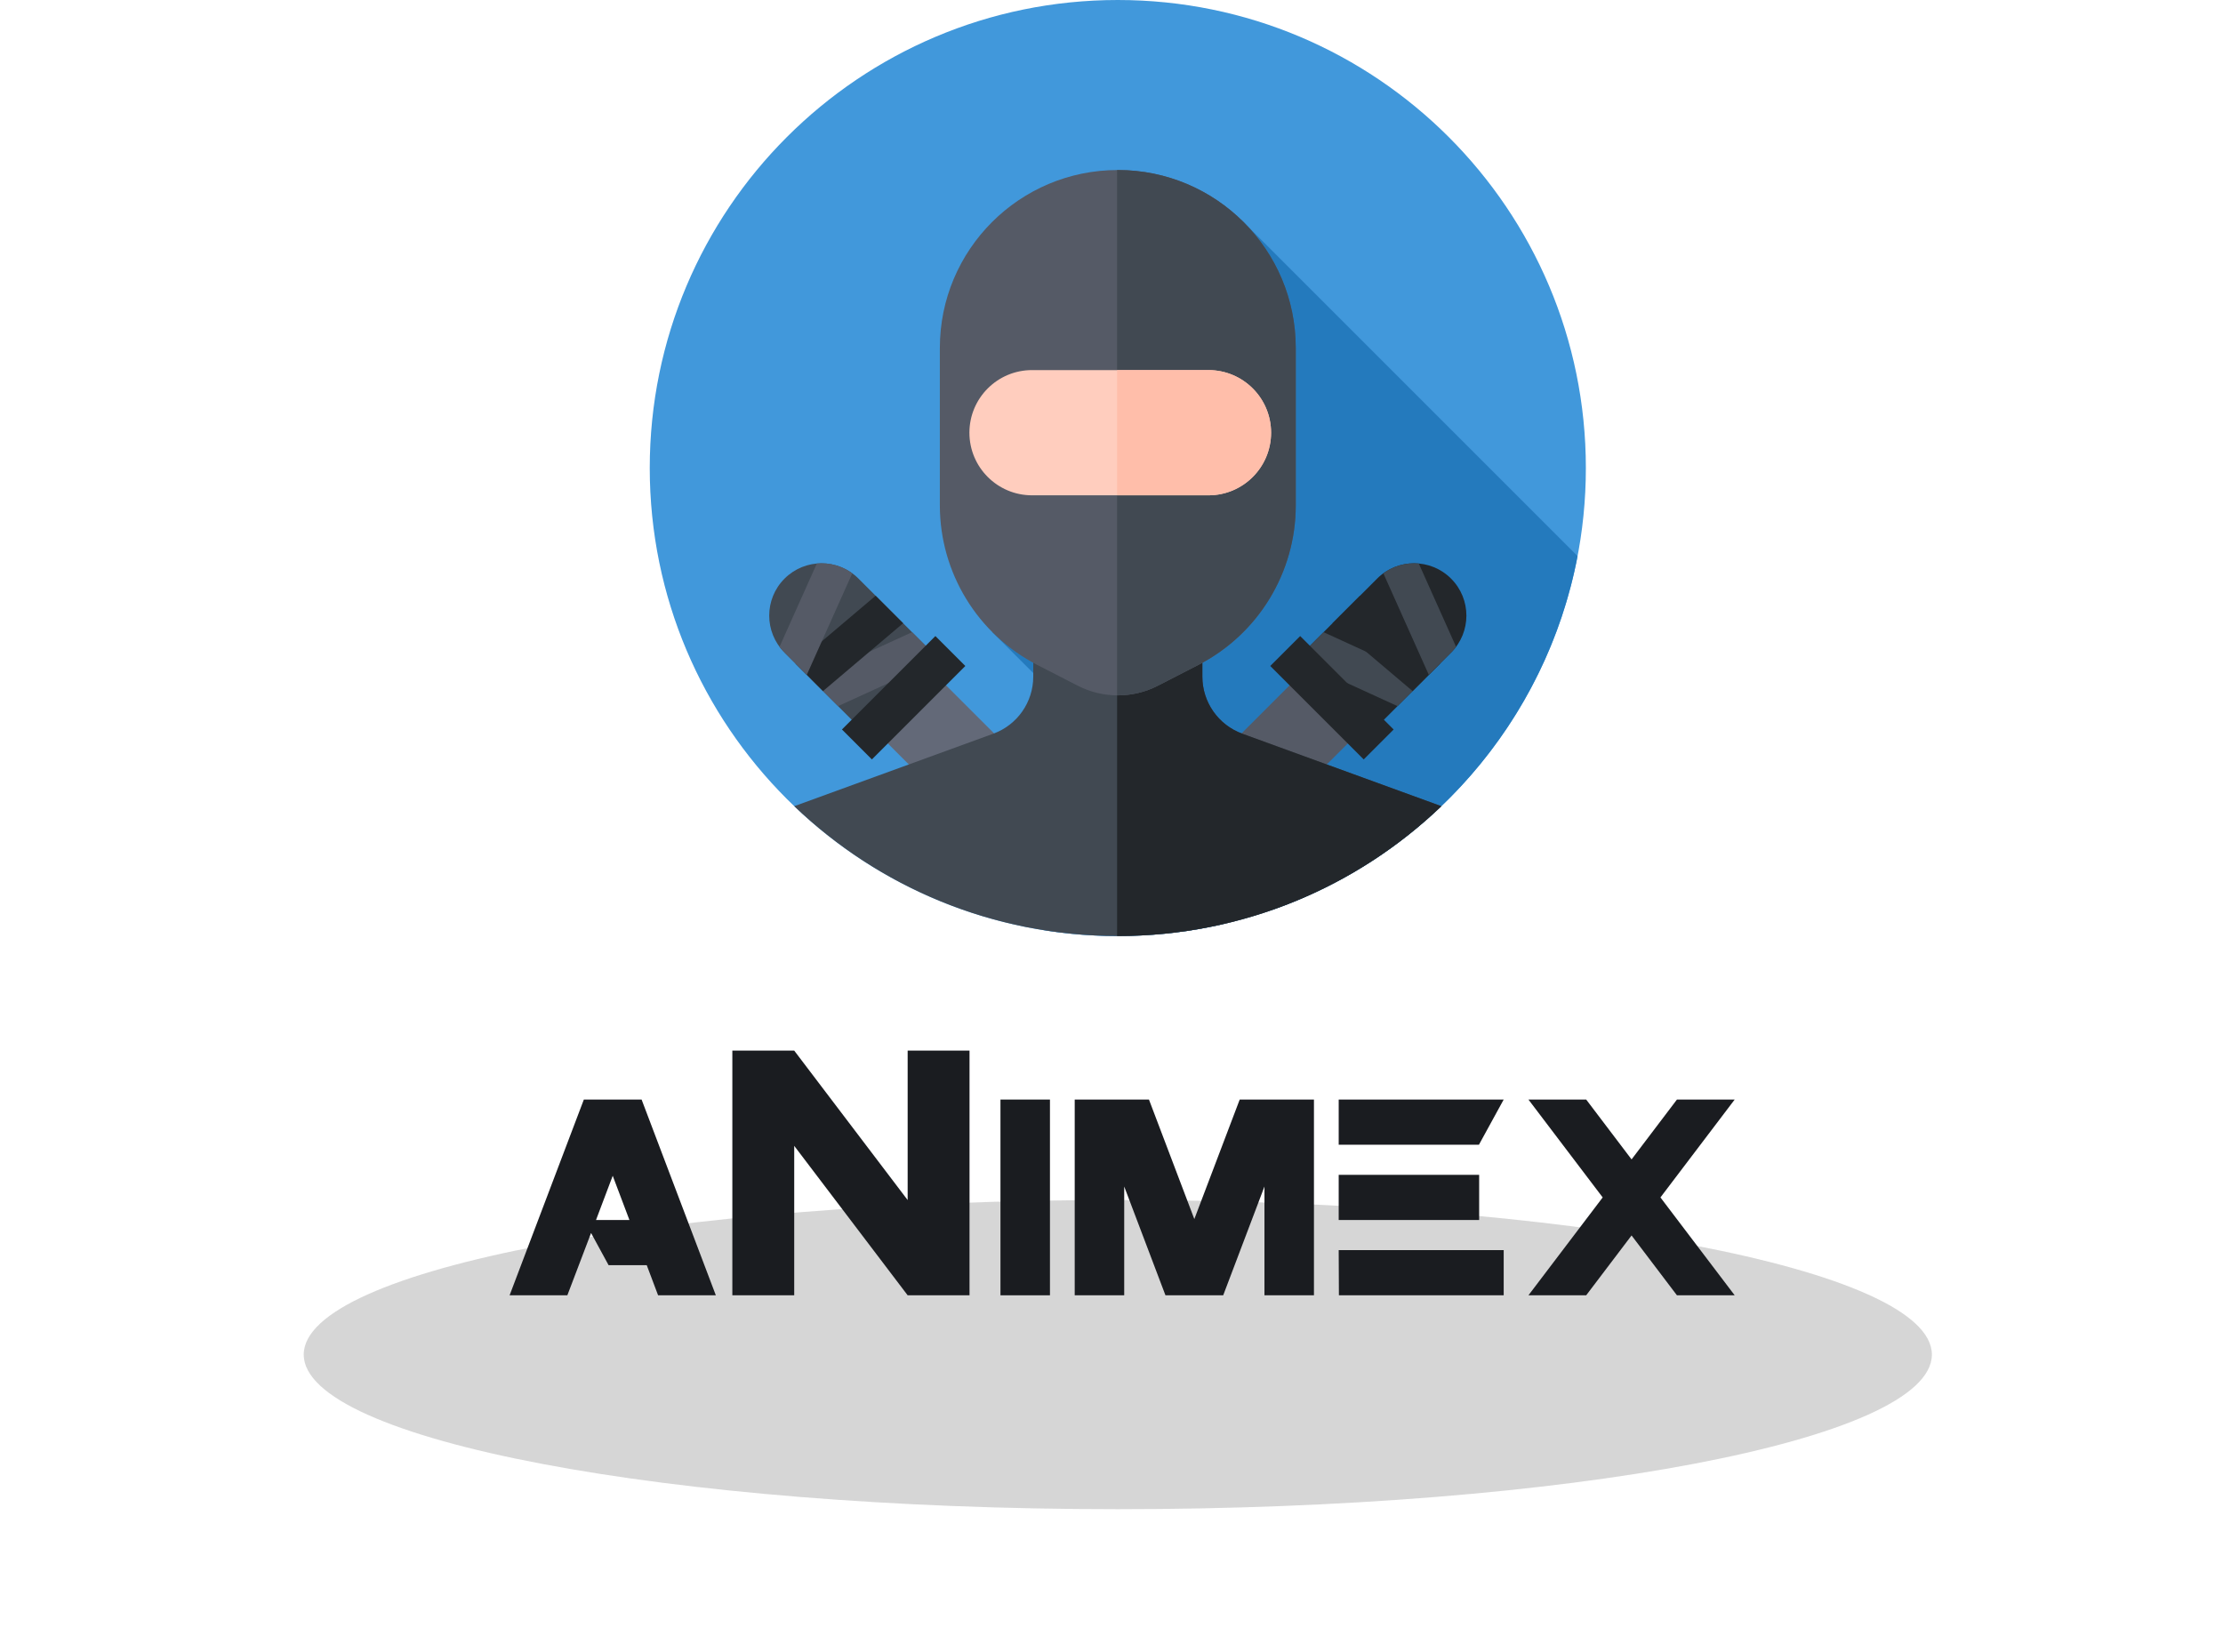
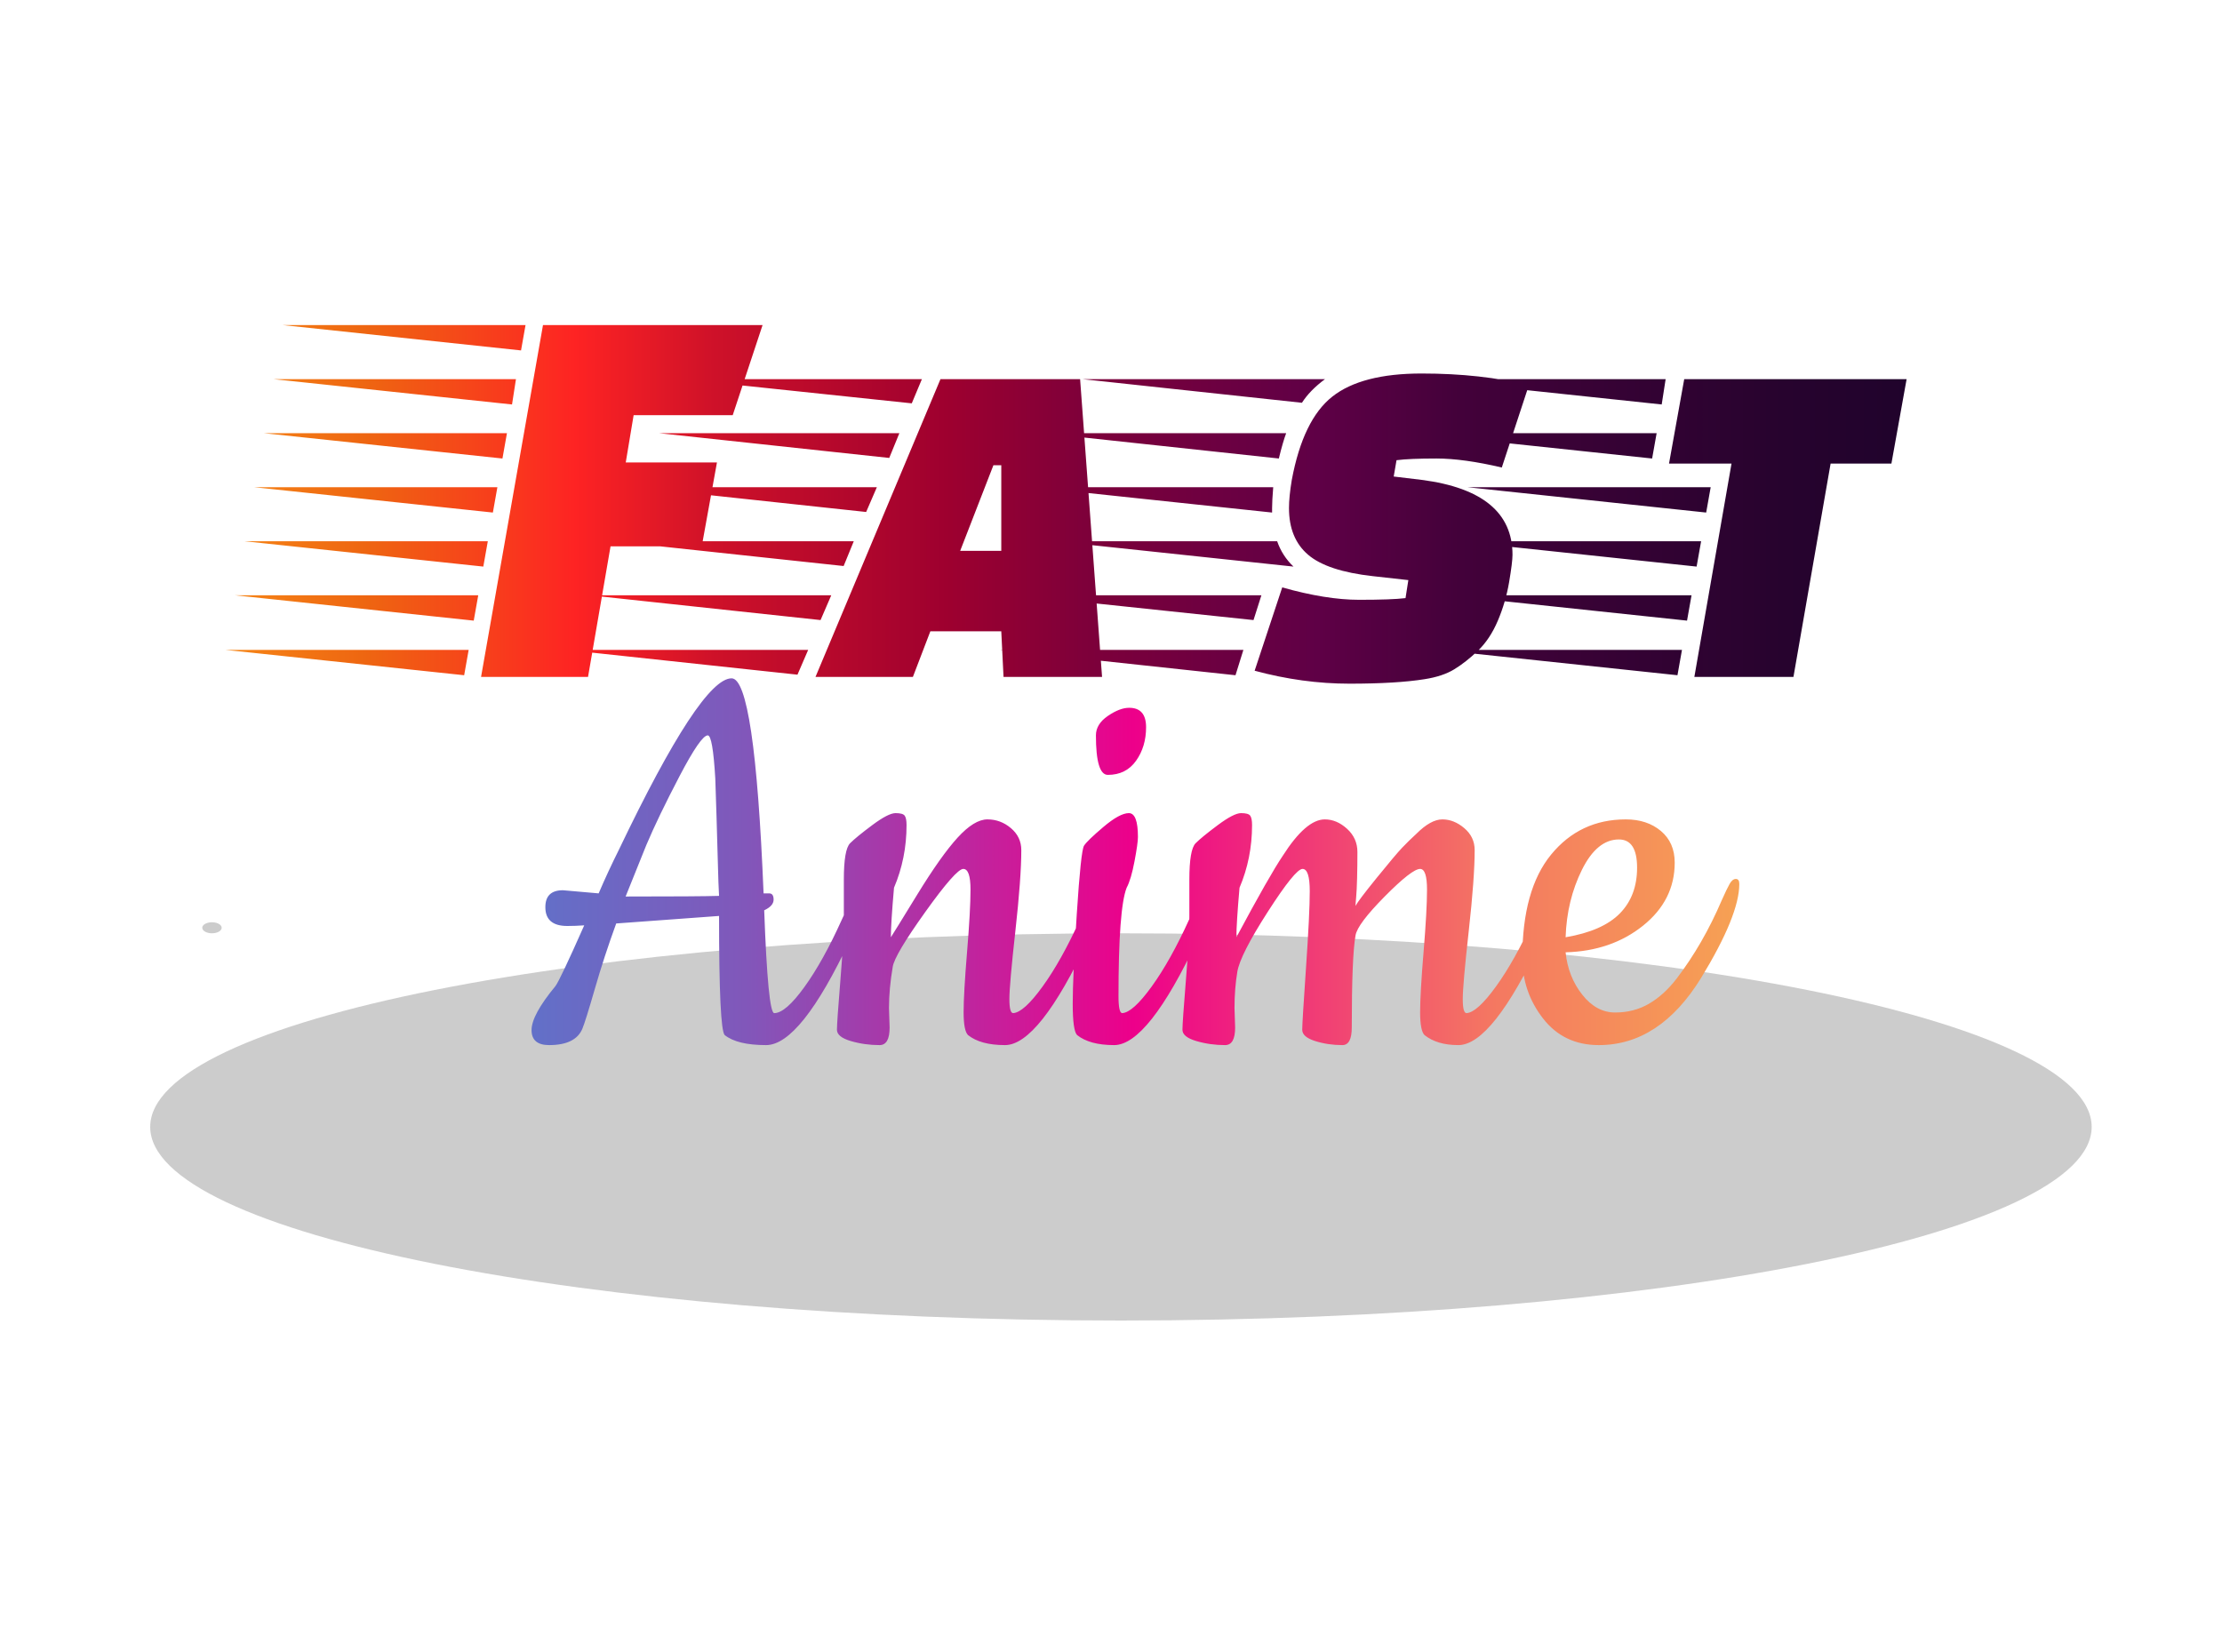
- <svg xmlns="http://www.w3.org/2000/svg" viewBox="0 0 1626.287 1208.57" version="1.1" id="svg44" width="1626.287" height="1208.57">
-   <defs id="defs48" />
-   <g id="g889" transform="translate(4.612959)">
-     <path d="m 1155.559,342.416 c 0,189.113 -153.302,342.416 -342.416,342.416 -189.113,0 -342.416,-153.302 -342.416,-342.416 C 470.728,153.302 624.03,0 813.143,0 c 189.113,0 342.416,153.302 342.416,342.416 z m 0,0" fill="#00d6c1" id="path2" style="fill:#4198db;fill-opacity:1;stroke-width:1.338" />
-     <path d="m 701.603,487.243 -68.367,68.372 124.775,124.775 c 17.953,2.905 36.365,4.441 55.133,4.441 26.579,0 52.452,-3.03 77.286,-8.757 z m 0,0" fill="#02a894" id="path4" style="fill:#4198db;fill-opacity:1;stroke-width:1.338" />
-     <path d="M 1149.477,406.848 903.314,160.685 721.379,462.524 924.986,666.131 C 1039.458,626.584 1126.399,528.044 1149.477,406.848 Z m 0,0" fill="#02a894" id="path6" style="fill:#247abd;fill-opacity:1;stroke-width:1.338" />
-     <path d="m 680.15,494.103 -42.551,42.551 97.914,97.908 c 23.501,23.501 61.601,23.496 85.097,0 z m 0,0" fill="#636978" id="path8" style="stroke-width:1.338" />
-     <path d="m 569.331,423.338 c -14.943,14.948 -14.943,39.176 0,54.119 l 68.54,68.54 54.119,-54.119 -68.54,-68.54 c -14.943,-14.943 -39.176,-14.943 -54.119,0 z m 0,0" fill="#414952" id="path10" style="stroke-width:1.338" />
-     <path d="m 588.386,496.517 74.245,-33.993 20.116,20.116 -74.24,33.993 z m 0,0" fill="#555a66" id="path12" style="stroke-width:1.338" />
-     <path d="m 577.367,485.498 58.607,-49.636 20.116,20.116 -58.607,49.636 z m 0,0" fill="#23272b" id="path14" style="stroke-width:1.338" />
-     <path d="m 585.612,493.743 -16.281,-16.281 c -1.343,-1.343 -2.555,-2.759 -3.657,-4.237 l 27.284,-60.937 c 9.023,-0.805 18.271,1.578 25.926,7.153 z m 0,0" fill="#555a66" id="path16" style="stroke-width:1.338" />
-     <path d="m 611.334,533.718 68.367,-68.367 21.897,21.897 -68.367,68.367 z m 0,0" fill="#23272b" id="path18" style="stroke-width:1.338" />
-     <path d="m 946.137,494.103 42.551,42.551 -97.914,97.908 c -23.496,23.501 -61.596,23.501 -85.097,0 z m 0,0" fill="#555a66" id="path20" style="stroke-width:1.338" />
-     <path d="m 1056.956,423.338 c 14.943,14.948 14.943,39.176 0,54.124 l -68.54,68.534 -54.119,-54.119 68.54,-68.54 c 14.943,-14.943 39.176,-14.943 54.119,0 z m 0,0" fill="#23272b" id="path22" style="stroke-width:1.338" />
-     <path d="m 1037.901,496.517 -74.245,-33.993 -20.116,20.116 74.24,33.993 z m 0,0" fill="#414952" id="path24" style="stroke-width:1.338" />
-     <path d="m 1048.92,485.498 -58.607,-49.636 -20.116,20.116 58.607,49.636 z m 0,0" fill="#23272b" id="path26" style="stroke-width:1.338" />
-     <path d="m 1040.675,493.743 16.281,-16.281 c 1.343,-1.343 2.555,-2.759 3.657,-4.237 l -27.284,-60.937 c -9.023,-0.805 -18.271,1.578 -25.926,7.153 z m 0,0" fill="#414952" id="path28" style="stroke-width:1.338" />
-     <path d="m 993.045,555.621 -68.372,-68.367 21.897,-21.897 68.372,68.367 z m 0,0" fill="#23272b" id="path30" style="stroke-width:1.338" />
-     <path d="m 813.143,684.831 c 91.832,0 175.215,-36.156 236.706,-94.998 L 904.233,536.795 c -17.55,-6.39 -29.228,-23.073 -29.228,-41.747 V 453.846 H 751.281 v 41.203 c 0,18.674 -11.678,35.357 -29.228,41.747 l -145.616,53.037 c 61.491,58.842 144.875,94.998 236.706,94.998 z m 0,0" fill="#414952" id="path32" style="stroke-width:1.338" />
-     <path d="M 1049.85,589.833 904.233,536.795 c -17.55,-6.39 -29.228,-23.073 -29.228,-41.747 V 453.846 H 812.616 v 230.98 c 0.178,0 0.35,0.005 0.528,0.005 91.832,0 175.215,-36.156 236.706,-94.998 z m 0,0" fill="#23272b" id="path34" style="stroke-width:1.338" />
-     <path d="m 872.038,486.491 -29.536,15.173 c -18.428,9.467 -40.289,9.467 -58.717,0 L 754.249,486.491 C 710.475,464.003 682.956,418.928 682.956,369.715 V 254.586 c 0,-71.904 58.283,-130.193 130.187,-130.193 71.904,0 130.187,58.288 130.187,130.187 v 115.135 c 0,49.213 -27.519,94.288 -71.293,116.775 z m 0,0" fill="#555a66" id="path36" style="stroke-width:1.338" />
-     <path d="m 813.143,124.393 c -0.178,0 -0.35,0.005 -0.528,0.005 v 384.35 c 10.246,0.084 20.513,-2.268 29.886,-7.085 l 29.536,-15.173 c 43.774,-22.488 71.293,-67.562 71.293,-116.775 V 254.586 c 0,-71.904 -58.283,-130.193 -130.187,-130.193 z m 0,0" fill="#414952" id="path38" style="stroke-width:1.338" />
-     <path d="M 879.468,362.39 H 750.393 c -25.304,0 -45.811,-20.513 -45.811,-45.811 0,-25.304 20.508,-45.811 45.811,-45.811 H 879.468 c 25.299,0 45.811,20.508 45.811,45.811 -0.005,25.299 -20.513,45.811 -45.811,45.811 z m 0,0" fill="#ffcdbe" id="path40" style="stroke-width:1.338" />
-     <path d="M 879.462,270.767 H 812.616 v 91.623 h 66.847 c 25.304,0 45.811,-20.513 45.811,-45.811 0,-25.299 -20.508,-45.811 -45.811,-45.811 z m 0,0" fill="#ffbeaa" id="path42" style="stroke-width:1.338" />
+ <svg xmlns="http://www.w3.org/2000/svg" xmlns:ns1="https://sketch.io/dtd/" version="1.1" ns1:metadata="eyJuYW1lIjoiRHJhd2luZy02LnNrZXRjaHBhZCIsImNsaXBQYXRoIjp7ImVuYWJsZWQiOnRydWUsInN0eWxlIjp7InN0cm9rZVN0eWxlIjoiYmxhY2siLCJsaW5lV2lkdGgiOjF9fSwiZGVzY3JpcHRpb24iOiJNYWRlIHdpdGggU2tldGNocGFkIiwibWV0YWRhdGEiOnt9LCJleHBvcnREUEkiOjcyLCJleHBvcnRGb3JtYXQiOiJwbmciLCJleHBvcnRRdWFsaXR5IjowLjk1LCJ1bml0cyI6InB4Iiwid2lkdGgiOjE2MjYsImhlaWdodCI6MTIwOSwicGFnZXMiOlt7IndpZHRoIjoxNjI2LCJoZWlnaHQiOjEyMDl9XSwidXVpZCI6ImJmNmQwNTc4LTllYTQtNGM2My04MWFlLTM4NmRjODU5NGQ1MiJ9" width="1626" height="1209" viewBox="0 0 1626 1209" ns1:version="2021.2.16.1">
+   <defs>
+     <linearGradient x1="1625.119" y1="212.532" x2="0" y2="212.632" id="XihOzzAcXLWL" gradientUnits="userSpaceOnUse">
+       <stop offset="0.066" style="stop-color:#0c0126;" />
+       <stop offset="0.118" style="stop-color:#19022a;" />
+       <stop offset="0.23" style="stop-color:#27032e;" />
+       <stop offset="0.376" style="stop-color:#43013a;" />
+       <stop offset="0.44" style="stop-color:#5f0046;" />
+       <stop offset="0.545" style="stop-color:#7e003a;" />
+       <stop offset="0.607" style="stop-color:#9e002f;" />
+       <stop offset="0.711" style="stop-color:#ce1129;" />
+       <stop offset="0.774" style="stop-color:#fe2323;" />
+       <stop offset="0.82" style="stop-color:#f6441a;" />
+       <stop offset="0.869" style="stop-color:#ee6611;" />
+       <stop offset="0.931" style="stop-color:#f68617;" />
+       <stop offset="0.98" style="stop-color:#ffa61e;" />
+     </linearGradient>
+     <linearGradient x1="0" y1="241.84" x2="1622.823" y2="241.94" id="OQTyPckNRNIp" gradientUnits="userSpaceOnUse">
+       <stop offset="0" style="stop-color:#15aeeb;" />
+       <stop offset="0.333" style="stop-color:#8157ba;" />
+       <stop offset="0.508" style="stop-color:#ed008a;" />
+       <stop offset="0.672" style="stop-color:#f47961;" />
+       <stop offset="1" style="stop-color:#fbf239;" />
+     </linearGradient>
+   </defs>
+   <path ns1:tool="rectangle" style="fill: none; mix-blend-mode: source-over; vector-effect: non-scaling-stroke;" d="M0 0 L1626 0 1626 1209 0 1209 z" />
+   <g ns1:tool="fancyText" style="mix-blend-mode: source-over;" transform="matrix(1,0,0,1,53.83374,138.7689)">
+     <g ns1:uid="1">
+       <g ns1:uid="2" style="paint-order: stroke fill markers;">
+         <path d="M 470.817 199.695L 459.693 261.083L 392.949 261.083L 376.469 356.667L 298.189 356.667L 343.509 99.167L 504.189 99.167L 482.353 165.087L 409.841 165.087L 404.073 199.695L 470.817 199.695ZZM 289.125 336.891L 285.829 355.431L 111.141 336.891L 289.125 336.891ZZM 303.133 257.375L 299.837 275.915L 125.149 257.375L 303.133 257.375ZZM 310.137 217.823L 306.841 236.363L 132.153 217.823L 310.137 217.823ZZM 317.141 178.271L 313.845 196.811L 139.157 178.271L 317.141 178.271ZZM 323.733 138.719L 320.849 157.259L 146.161 138.719L 323.733 138.719ZZM 296.129 296.927L 292.833 315.467L 118.145 296.927L 296.129 296.927ZZM 330.737 99.167L 327.441 117.707L 153.165 99.167L 330.737 99.167ZZM 752.625 356.667L 680.525 356.667L 678.877 323.295L 626.965 323.295L 614.193 356.667L 542.917 356.667L 634.381 138.719L 736.557 138.719L 752.625 356.667ZZM 648.801 264.379L 678.877 264.379L 678.877 201.755L 673.109 201.755L 648.801 264.379ZZM 537.561 336.891L 529.733 355.019L 360.813 336.891L 537.561 336.891ZZM 554.453 296.927L 546.625 315.055L 377.705 296.927L 554.453 296.927ZZM 570.933 257.375L 563.517 275.503L 394.597 257.375L 570.933 257.375ZZM 587.825 217.823L 579.997 235.951L 411.489 217.823L 587.825 217.823ZZM 604.305 178.271L 596.889 196.399L 428.381 178.271L 604.305 178.271ZZM 620.785 138.719L 613.369 156.435L 445.273 138.719L 620.785 138.719ZZM 850.269 355.431L 678.053 336.891L 856.037 336.891L 850.269 355.431ZZM 709.777 178.271L 887.349 178.271Q 884.877 184.863 881.993 196.811L 881.993 196.811L 709.777 178.271ZZM 877.049 233.067L 877.049 233.067L 877.049 236.363L 702.361 217.823L 877.873 217.823Q 877.049 227.711 877.049 233.067ZZM 869.221 296.927L 863.453 315.055L 691.649 296.927L 869.221 296.927ZZM 738.205 138.719L 915.777 138.719Q 904.653 146.959 898.885 156.023L 898.885 156.023L 738.205 138.719ZZM 718.429 257.375L 880.757 257.375Q 884.465 268.087 892.705 275.915L 892.705 275.915L 718.429 257.375ZZM 1064.921 143.251L 1045.145 203.403Q 1017.129 196.811 997.353 196.811Q 977.577 196.811 968.101 198.047L 968.101 198.047L 966.041 209.995L 986.641 212.467Q 1052.973 221.119 1052.973 267.263L 1052.973 267.263Q 1052.973 272.619 1050.501 287.245Q 1048.029 301.871 1042.261 315.467Q 1036.493 329.063 1027.635 337.509Q 1018.777 345.955 1010.331 351.105Q 1001.885 356.255 988.701 358.315L 988.701 358.315Q 968.101 361.611 933.699 361.611Q 899.297 361.611 864.277 352.135L 864.277 352.135L 884.465 291.159Q 916.601 300.223 940.703 300.223Q 964.805 300.223 974.693 298.987L 974.693 298.987L 976.753 285.803L 950.797 282.919Q 917.425 279.211 903.417 267.263Q 889.409 255.315 889.409 233.067L 889.409 233.067Q 889.409 224.827 891.469 212.467L 891.469 212.467Q 899.709 168.383 921.133 151.491Q 942.557 134.599 986.435 134.599Q 1030.313 134.599 1064.921 143.251L 1064.921 143.251ZZM 1341.373 138.719L 1330.249 200.519L 1285.753 200.519L 1258.561 356.667L 1186.049 356.667L 1213.241 200.519L 1167.509 200.519L 1178.633 138.719L 1341.373 138.719ZZM 1176.985 336.891L 1173.689 355.431L 999.001 336.891L 1176.985 336.891ZZM 1190.993 257.375L 1187.697 275.915L 1013.009 257.375L 1190.993 257.375ZZM 1197.997 217.823L 1194.701 236.363L 1020.013 217.823L 1197.997 217.823ZZM 1158.445 178.271L 1155.149 196.811L 980.461 178.271L 1158.445 178.271ZZM 1165.037 138.719L 1162.153 157.259L 987.465 138.719L 1165.037 138.719ZZM 1183.989 296.927L 1180.693 315.467L 1006.005 296.927L 1183.989 296.927Z" ns1:uid="3" style="fill: url(#XihOzzAcXLWL);" />
+       </g>
+     </g>
  </g>
-   <ellipse cx="817.756" cy="991.067" rx="595.559" ry="113.102" fill="#546e7a" opacity="0.1" id="ellipse8" style="opacity:0.321;fill:#808080;fill-opacity:1;stroke-width:1.282" />
-   <g aria-label="aNimex" id="text16" style="font-style:normal;font-variant:normal;font-weight:normal;font-stretch:normal;font-size:78.202px;line-height:1.25;font-family:Protoculture;-inkscape-font-specification:Protoculture;fill:#1a1c20;fill-opacity:1;stroke:none;stroke-width:1.955" transform="matrix(3.951368,0,0,3.606406,1192.763,1625.342)">
-     <path d="m -192.428,-200.544 -4.391,12.639 h -10.692 l 13.746,-39.712 h 10.692 l 13.746,39.712 h -10.692 l -2.1,-6.11 h -7.064 z m 7.102,-2.635 -3.093,-8.973 -3.093,8.973 z" style="font-style:normal;font-variant:normal;font-weight:normal;font-stretch:normal;font-family:Protoculture;-inkscape-font-specification:Protoculture;fill:#1a1c20;fill-opacity:1;stroke-width:1.955" id="path1505" />
-     <path d="m -166.271,-237.545 h 11.455 l 21.002,30.319 v -30.319 h 11.455 v 49.64 h -11.455 l -21.002,-30.319 v 30.319 h -11.455 z" style="font-style:normal;font-variant:normal;font-weight:normal;font-stretch:normal;font-family:Protoculture;-inkscape-font-specification:Protoculture;fill:#1a1c20;fill-opacity:1;stroke-width:1.955" id="path1507" />
-     <path d="m -107.467,-187.904 h -9.164 v -39.712 h 9.164 z" style="font-style:normal;font-variant:normal;font-weight:normal;font-stretch:normal;font-family:Protoculture;-inkscape-font-specification:Protoculture;fill:#1a1c20;fill-opacity:1;stroke-width:1.955" id="path1509" />
-     <path d="m -93.72,-209.975 v 22.071 h -9.164 v -39.712 h 13.746 l 8.401,24.247 8.401,-24.247 h 13.746 v 39.712 h -9.164 v -22.071 l -7.637,22.071 h -10.692 z" style="font-style:normal;font-variant:normal;font-weight:normal;font-stretch:normal;font-family:Protoculture;-inkscape-font-specification:Protoculture;fill:#1a1c20;fill-opacity:1;stroke-width:1.955" id="path1511" />
-     <path d="m -23.46,-227.617 -4.582,9.164 h -25.966 v -9.164 z m -30.548,15.274 h 26.004 v 9.164 h -26.004 z m 0,15.274 h 30.548 v 9.164 h -30.51 z" style="font-style:normal;font-variant:normal;font-weight:normal;font-stretch:normal;font-family:Protoculture;-inkscape-font-specification:Protoculture;fill:#1a1c20;fill-opacity:1;stroke-width:1.955" id="path1513" />
-     <path d="m 5.56,-207.76 13.746,19.856 H 8.615 l -8.401,-12.143 -8.401,12.143 H -18.878 l 13.746,-19.856 -13.746,-19.856 h 10.692 l 8.401,12.143 8.401,-12.143 H 19.306 Z" style="font-style:normal;font-variant:normal;font-weight:normal;font-stretch:normal;font-family:Protoculture;-inkscape-font-specification:Protoculture;fill:#1a1c20;fill-opacity:1;stroke-width:1.955" id="path1515" />
+   <path ns1:tool="ellipse" style="fill: #bfbfbf; mix-blend-mode: source-over; fill-opacity: 0.8; vector-effect: non-scaling-stroke;" d="M7.11 0 C11.04 0 14.23 1.81 14.23 4.03 14.23 6.26 11.04 8.07 7.11 8.07 3.18 8.07 0 6.26 0 4.03 0 1.81 3.18 0 7.11 0 z" transform="matrix(1,0,0,1,148,675)" />
+   <path ns1:tool="ellipse" style="fill: #bfbfbf; mix-blend-mode: source-over; fill-opacity: 0.8; vector-effect: non-scaling-stroke;" d="M710.36 0 C1102.68 0 1420.71 63.44 1420.71 141.7 1420.71 219.97 1102.68 283.41 710.36 283.41 318.04 283.41 0 219.97 0 141.7 0 63.44 318.04 0 710.36 0 z" transform="matrix(1,0,0,1,109.9166,683.0833)" />
+   <g ns1:tool="fancyText" style="mix-blend-mode: source-over;" transform="matrix(1,0,0,1,5.239538,425.6109)">
+     <g ns1:uid="1">
+       <g ns1:uid="2" style="paint-order: stroke fill markers;">
+         <path d="M 561.324 315.892L 561.324 315.892Q 569.584 315.892 583.35 296.848Q 597.116 277.805 610.653 247.749Q 624.19 217.692 627.172 217.692Q 630.155 217.692 630.155 221.363L 630.155 221.363Q 630.155 234.212 616.848 262.203L 616.848 262.203Q 580.597 339.294 555.359 339.294L 555.359 339.294Q 534.25 339.294 525.073 331.952L 525.073 331.952Q 520.943 327.822 520.943 244.766L 520.943 244.766L 445.687 250.273Q 436.969 274.134 430.086 297.996Q 423.203 321.857 420.908 327.364L 420.908 327.364Q 415.861 339.294 396.588 339.294L 396.588 339.294Q 383.739 339.294 383.739 328.281Q 383.739 317.268 401.177 296.16L 401.177 296.16Q 404.389 292.03 422.285 251.649L 422.285 251.649Q 415.861 252.108 409.895 252.108L 409.895 252.108Q 393.835 252.108 393.835 238.342L 393.835 238.342Q 393.835 225.952 406.683 225.952L 406.683 225.952Q 407.601 225.952 432.839 228.247L 432.839 228.247Q 439.722 212.186 447.523 196.584L 447.523 196.584Q 507.636 70.852 530.12 70.852L 530.12 70.852Q 547.099 70.852 553.523 228.247L 553.523 228.247L 557.653 228.247Q 560.865 228.247 560.865 232.835Q 560.865 237.424 553.982 240.636L 553.982 240.636Q 556.735 315.892 561.324 315.892ZZM 452.571 230.541L 452.571 230.541Q 506.259 230.541 520.943 230.082L 520.943 230.082Q 520.484 222.74 520.025 204.385Q 519.566 186.03 519.107 172.493Q 518.649 158.956 518.19 144.272L 518.19 144.272Q 516.354 112.61 512.683 112.61L 512.683 112.61Q 507.636 112.61 492.034 142.437Q 476.432 172.264 467.713 192.913L 467.713 192.913Q 455.783 222.74 452.571 230.541ZZM 645.298 312.221L 645.298 312.221L 645.757 326.446Q 645.757 339.294 638.415 339.294L 638.415 339.294Q 627.402 339.294 617.307 336.312Q 607.211 333.329 607.211 328.052Q 607.211 322.775 609.735 291.801Q 612.259 260.827 612.259 245.225L 612.259 245.225L 612.259 218.151Q 612.259 196.125 616.848 191.537Q 621.437 186.948 633.138 178.229Q 644.839 169.511 650.116 169.511Q 655.393 169.511 656.77 171.346Q 658.147 173.182 658.147 178.229L 658.147 178.229Q 658.147 202.55 648.969 224.117L 648.969 224.117Q 646.675 250.273 646.675 260.368L 646.675 260.368Q 648.51 257.615 665.947 229.164Q 683.385 200.714 695.545 187.407Q 707.705 174.099 717.341 174.099Q 726.978 174.099 734.549 180.524Q 742.121 186.948 742.121 196.584L 742.121 196.584Q 742.121 216.775 737.761 256.009Q 733.402 295.242 733.402 305.567Q 733.402 315.892 736.155 315.892L 736.155 315.892Q 743.956 315.433 757.722 296.39Q 771.489 277.346 785.025 247.519Q 798.562 217.692 801.545 217.692Q 804.528 217.692 804.528 221.363L 804.528 221.363Q 804.528 234.212 791.22 262.203L 791.22 262.203Q 754.969 339.294 730.19 339.294L 730.19 339.294Q 712.294 339.294 703.116 331.952L 703.116 331.952Q 699.904 328.74 699.904 315.203Q 699.904 301.667 702.428 271.151Q 704.952 240.636 704.952 225.493Q 704.952 210.35 699.675 210.35Q 694.398 210.35 671.913 241.783Q 649.428 273.216 648.051 281.935L 648.051 281.935Q 645.298 297.996 645.298 312.221ZZM 796.727 112.61L 796.727 112.61Q 796.727 104.35 805.445 98.385Q 814.164 92.42 821.047 92.42L 821.047 92.42Q 833.437 92.42 833.437 106.645Q 833.437 120.87 826.095 131.195Q 818.753 141.519 805.445 141.519L 805.445 141.519Q 796.727 141.519 796.727 112.61ZZM 810.034 339.294L 810.034 339.294Q 792.138 339.294 782.961 331.952L 782.961 331.952Q 779.748 328.74 779.748 309.009Q 779.748 289.277 782.731 243.16Q 785.714 197.043 788.008 193.372Q 790.303 189.701 802.233 179.606Q 814.164 169.511 820.818 169.511Q 827.471 169.511 827.471 186.948L 827.471 186.948Q 827.471 191.537 824.948 204.844Q 822.424 218.151 819.212 224.117L 819.212 224.117Q 813.246 239.26 813.246 303.502L 813.246 303.502Q 813.246 315.892 816 315.892L 816 315.892Q 823.8 315.433 837.567 296.39Q 851.333 277.346 864.87 247.519Q 878.407 217.692 881.389 217.692Q 884.372 217.692 884.372 221.363L 884.372 221.363Q 884.372 234.212 871.065 262.203L 871.065 262.203Q 834.813 339.294 810.034 339.294ZZM 898.138 312.221L 898.138 312.221L 898.597 326.446Q 898.597 339.294 891.255 339.294L 891.255 339.294Q 880.242 339.294 870.147 336.312Q 860.052 333.329 860.052 328.052Q 860.052 322.775 862.575 291.801Q 865.099 260.827 865.099 245.225L 865.099 245.225L 865.099 218.151Q 865.099 196.125 869.688 191.537Q 874.277 186.948 885.978 178.229Q 897.679 169.511 902.956 169.511Q 908.233 169.511 909.61 171.346Q 910.987 173.182 910.987 178.229L 910.987 178.229Q 910.987 202.55 901.809 224.117L 901.809 224.117Q 899.515 250.273 899.515 260.368L 899.515 260.368Q 923.835 214.939 933.472 200.714L 933.472 200.714Q 950.45 174.099 964.216 174.099L 964.216 174.099Q 972.935 174.099 980.506 180.982Q 988.078 187.866 988.078 197.961Q 988.078 208.056 987.848 217.004Q 987.619 225.952 987.16 231Q 986.701 236.047 986.701 237.424L 986.701 237.424Q 988.537 233.753 1002.303 216.775Q 1016.069 199.796 1020.887 194.749Q 1025.705 189.701 1031.212 184.653L 1031.212 184.653Q 1041.766 174.099 1050.255 174.099Q 1058.744 174.099 1066.316 180.524Q 1073.887 186.948 1073.887 196.584L 1073.887 196.584Q 1073.887 216.775 1069.528 256.009Q 1065.169 295.242 1065.169 305.567Q 1065.169 315.892 1067.922 315.892L 1067.922 315.892Q 1075.723 315.433 1089.489 296.39Q 1103.255 277.346 1116.792 247.519Q 1130.329 217.692 1133.312 217.692Q 1136.294 217.692 1136.294 221.363L 1136.294 221.363Q 1136.294 234.212 1122.987 262.203L 1122.987 262.203Q 1086.736 339.294 1061.957 339.294L 1061.957 339.294Q 1046.355 339.294 1037.177 331.952L 1037.177 331.952Q 1033.965 328.74 1033.965 315.203Q 1033.965 301.667 1036.489 271.151Q 1039.013 240.636 1039.013 225.493Q 1039.013 210.35 1033.965 210.35L 1033.965 210.35Q 1028 210.35 1008.039 230.541Q 988.078 250.731 986.701 258.991L 986.701 258.991Q 983.948 274.593 983.948 326.446L 983.948 326.446Q 983.948 339.294 977.065 339.294L 977.065 339.294Q 966.511 339.294 957.104 336.312Q 947.697 333.329 947.697 328.052Q 947.697 322.775 950.45 282.853Q 953.203 242.931 953.203 226.641Q 953.203 210.35 947.926 210.35Q 942.649 210.35 922.459 241.783Q 902.268 273.216 900.203 285.606Q 898.138 297.996 898.138 312.221ZZM 1164.745 339.294L 1164.745 339.294Q 1139.048 339.294 1123.905 319.792Q 1108.762 300.29 1108.762 275.511L 1108.762 275.511Q 1108.762 225.493 1129.87 199.796Q 1150.978 174.099 1184.476 174.099L 1184.476 174.099Q 1200.078 174.099 1210.173 182.589Q 1220.268 191.078 1220.268 205.762L 1220.268 205.762Q 1220.268 233.294 1197.095 251.879Q 1173.922 270.463 1140.424 271.381L 1140.424 271.381Q 1142.26 289.277 1152.584 302.355Q 1162.909 315.433 1176.675 315.433Q 1190.442 315.433 1201.455 309.009Q 1212.468 302.584 1221.645 290.654L 1221.645 290.654Q 1240.918 265.415 1254.684 233.294L 1254.684 233.294Q 1258.355 225.034 1260.42 221.363Q 1262.485 217.692 1265.009 217.692Q 1267.533 217.692 1267.533 221.363L 1267.533 221.363Q 1267.533 244.307 1239.541 290.195L 1239.541 290.195Q 1209.255 339.294 1164.745 339.294ZZM 1140.424 260.368L 1140.424 260.368Q 1167.498 255.779 1180.117 242.931Q 1192.736 230.082 1192.736 209.433Q 1192.736 188.783 1179.429 188.783L 1179.429 188.783Q 1163.368 188.783 1152.355 211.039Q 1141.342 233.294 1140.424 260.368Z" ns1:uid="3" style="fill: url(#OQTyPckNRNIp);" />
+       </g>
+     </g>
  </g>
</svg>
